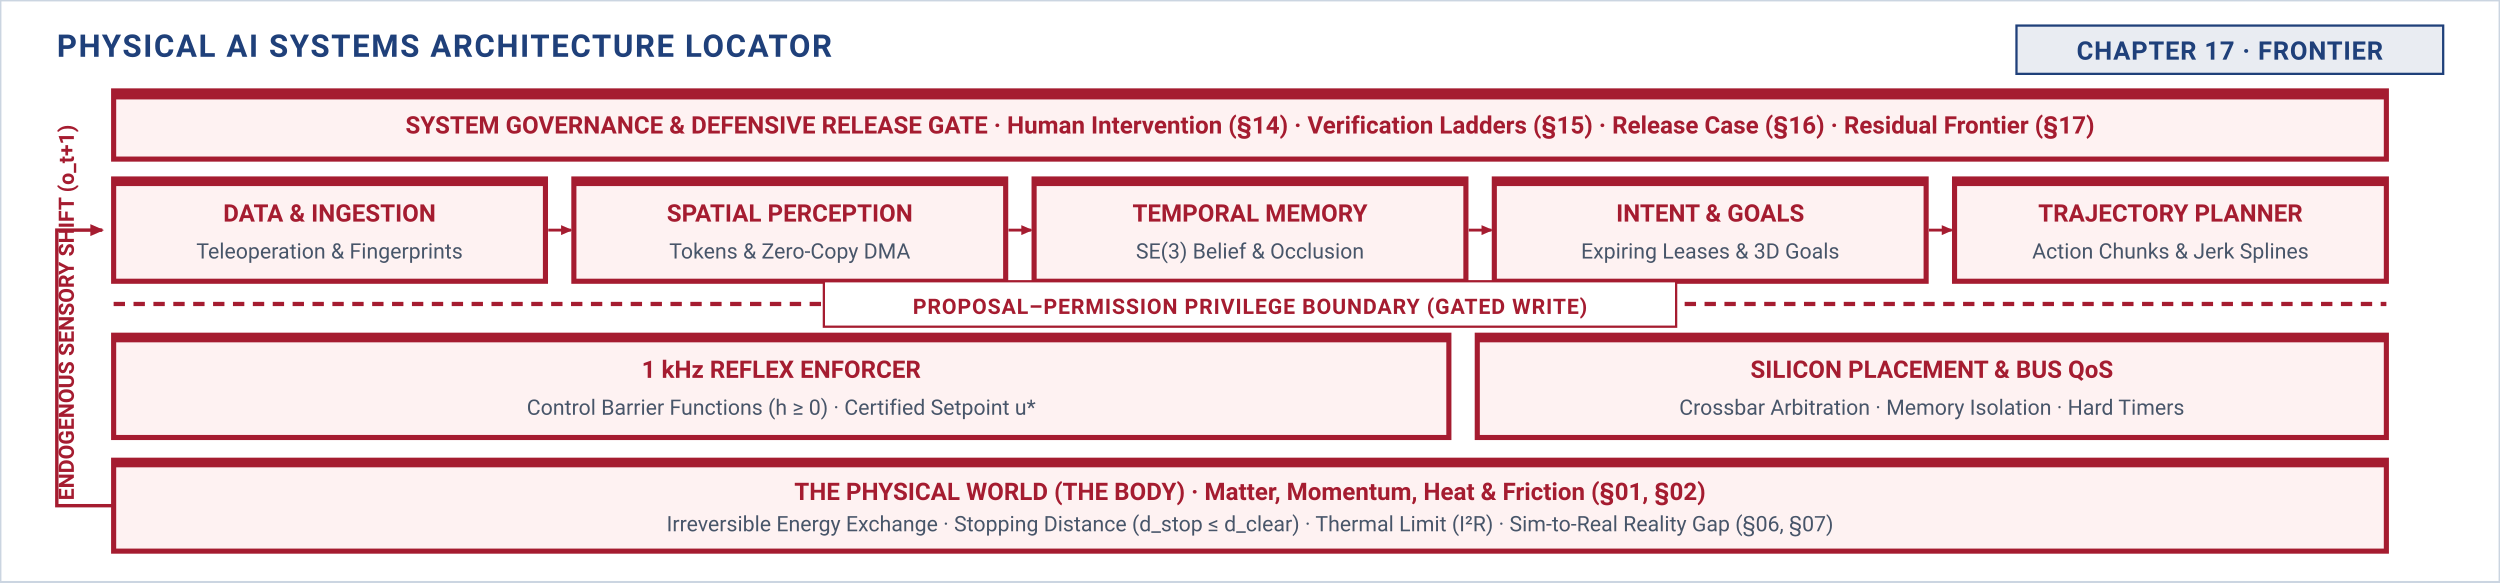
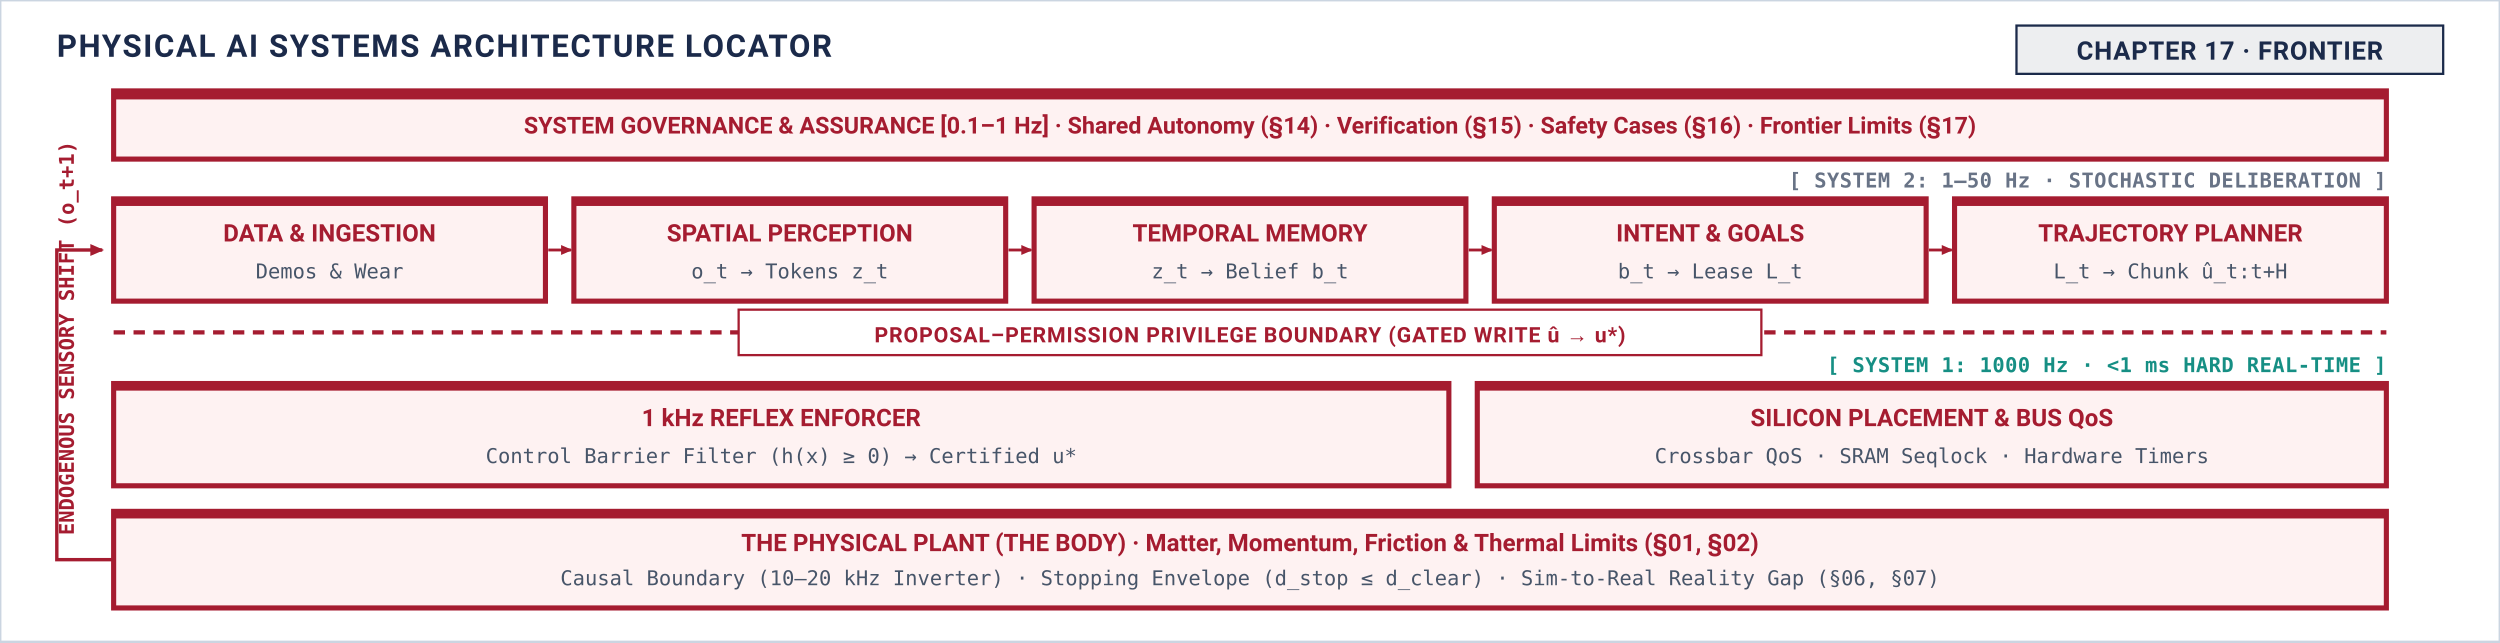
- <svg xmlns="http://www.w3.org/2000/svg" viewBox="0 0 880 205" width="100%" height="100%">
+ <svg xmlns="http://www.w3.org/2000/svg" viewBox="0 0 880 226" width="100%" height="100%">
  <style>
  text { font-family: -apple-system, BlinkMacSystemFont, "Segoe UI", Roboto, "Helvetica Neue", Arial, sans-serif; }
-   .hdr-title { font-size: 11px; font-weight: 700; fill: #1F407A; letter-spacing: 0.05em; }
+   .hdr-title { font-size: 11px; font-weight: 700; fill: #1B2A4A; letter-spacing: 0.05em; }
  .badge-text { font-size: 9px; font-weight: 700; text-anchor: middle; letter-spacing: 0.03em; }
-   .tier-title { font-size: 8.5px; font-weight: 700; fill: #475569; letter-spacing: 0.04em; }
+   .cadence-badge { font-size: 7.2px; font-weight: 700; font-family: "SF Mono", Menlo, Consolas, monospace; letter-spacing: 0.02em; }
  .card-title { font-size: 8.5px; font-weight: 700; text-anchor: middle; }
-   .card-sub { font-size: 7.5px; text-anchor: middle; }
-   .banner-text { font-size: 8.5px; font-weight: 700; text-anchor: middle; }
-   .loop-text { font-size: 7.5px; font-weight: 700; fill: #A51C30; }
+   .card-sub { font-size: 7.2px; text-anchor: middle; font-family: "SF Mono", Menlo, Consolas, monospace; }
+   .banner-text { font-size: 8.2px; font-weight: 700; text-anchor: middle; }
+   .loop-text { font-size: 7.2px; font-weight: 700; fill: #A51C30; font-family: "SF Mono", Menlo, Consolas, monospace; }
  .boundary-text { font-size: 7.5px; font-weight: 700; fill: #A51C30; text-anchor: middle; letter-spacing: 0.04em; }
</style>
  <defs>
    <marker id="arr-navy" viewBox="0 0 10 10" refX="7" refY="5" markerWidth="5" markerHeight="5" orient="auto-start-reverse">
-       <path d="M 0 1.5 L 8 5 L 0 8.5 z" fill="#1F407A" />
+       <path d="M 0 1.5 L 8 5 L 0 8.5 z" fill="#1B2A4A" />
    </marker>
    <marker id="arr-crimson" viewBox="0 0 10 10" refX="7" refY="5" markerWidth="5" markerHeight="5" orient="auto-start-reverse">
      <path d="M 0 1.5 L 8 5 L 0 8.5 z" fill="#A51C30" />
+     </marker>
+     <marker id="arr-teal" viewBox="0 0 10 10" refX="7" refY="5" markerWidth="5" markerHeight="5" orient="auto-start-reverse">
+       <path d="M 0 1.5 L 8 5 L 0 8.5 z" fill="#168F84" />
    </marker>
    <marker id="arr-slate" viewBox="0 0 10 10" refX="7" refY="5" markerWidth="5" markerHeight="5" orient="auto-start-reverse">
      <path d="M 0 1.5 L 8 5 L 0 8.5 z" fill="#94A3B8" />
    </marker>
  </defs>
-   <rect width="880" height="205" fill="#FFFFFF" stroke="#CBD5E1" stroke-width="1" />
+   <rect width="880" height="226" fill="#FFFFFF" stroke="#CBD5E1" stroke-width="1" />
  <text x="20" y="20" class="hdr-title">PHYSICAL AI SYSTEMS ARCHITECTURE LOCATOR</text>
-   <rect x="709.8" y="9" width="150.2" height="17" fill="#1F407A" fill-opacity="0.10" stroke="#1F407A" stroke-width="0.8" />
-   <text x="784.9" y="21" class="badge-text" fill="#1F407A">CHAPTER 17 · FRONTIER</text>
+   <rect x="709.8" y="9" width="150.2" height="17" fill="#1B2A4A" fill-opacity="0.08" stroke="#1B2A4A" stroke-width="0.8" />
+   <text x="784.9" y="21" class="badge-text" fill="#1B2A4A">CHAPTER 17 · FRONTIER</text>
  <rect x="40" y="32" width="800" height="24" fill="#FEF2F2" stroke="#A51C30" stroke-width="1.8" />
  <rect x="40" y="32" width="800" height="3" fill="#A51C30" />
-   <text x="440" y="47" class="banner-text" fill="#A51C30">SYSTEM GOVERNANCE &amp; DEFENSIVE RELEASE GATE · Human Intervention (§14) · Verification Ladders (§15) · Release Case (§16) · Residual Frontier (§17)</text>
-   <rect x="40" y="63" width="152" height="36" fill="#FEF2F2" stroke="#A51C30" stroke-width="1.8" />
-   <rect x="40" y="63" width="152" height="2.5" fill="#A51C30" />
-   <text x="116.0" y="78" class="card-title" fill="#A51C30">DATA &amp; INGESTION</text>
-   <text x="116.0" y="91" class="card-sub" fill="#475569">Teleoperation &amp; Fingerprints</text>
-   <line x1="193" y1="81.0" x2="201" y2="81.0" stroke="#A51C30" stroke-width="1.0" marker-end="url(#arr-crimson)" />
-   <rect x="202" y="63" width="152" height="36" fill="#FEF2F2" stroke="#A51C30" stroke-width="1.8" />
-   <rect x="202" y="63" width="152" height="2.5" fill="#A51C30" />
-   <text x="278.0" y="78" class="card-title" fill="#A51C30">SPATIAL PERCEPTION</text>
-   <text x="278.0" y="91" class="card-sub" fill="#475569">Tokens &amp; Zero-Copy DMA</text>
-   <line x1="355" y1="81.0" x2="363" y2="81.0" stroke="#A51C30" stroke-width="1.0" marker-end="url(#arr-crimson)" />
-   <rect x="364" y="63" width="152" height="36" fill="#FEF2F2" stroke="#A51C30" stroke-width="1.8" />
-   <rect x="364" y="63" width="152" height="2.5" fill="#A51C30" />
-   <text x="440.0" y="78" class="card-title" fill="#A51C30">TEMPORAL MEMORY</text>
-   <text x="440.0" y="91" class="card-sub" fill="#475569">SE(3) Belief &amp; Occlusion</text>
-   <line x1="517" y1="81.0" x2="525" y2="81.0" stroke="#A51C30" stroke-width="1.0" marker-end="url(#arr-crimson)" />
-   <rect x="526" y="63" width="152" height="36" fill="#FEF2F2" stroke="#A51C30" stroke-width="1.8" />
-   <rect x="526" y="63" width="152" height="2.5" fill="#A51C30" />
-   <text x="602.0" y="78" class="card-title" fill="#A51C30">INTENT &amp; GOALS</text>
-   <text x="602.0" y="91" class="card-sub" fill="#475569">Expiring Leases &amp; 3D Goals</text>
-   <line x1="679" y1="81.0" x2="687" y2="81.0" stroke="#A51C30" stroke-width="1.0" marker-end="url(#arr-crimson)" />
-   <rect x="688" y="63" width="152" height="36" fill="#FEF2F2" stroke="#A51C30" stroke-width="1.8" />
-   <rect x="688" y="63" width="152" height="2.5" fill="#A51C30" />
-   <text x="764.0" y="78" class="card-title" fill="#A51C30">TRAJECTORY PLANNER</text>
-   <text x="764.0" y="91" class="card-sub" fill="#475569">Action Chunks &amp; Jerk Splines</text>
-   <line x1="40" y1="107" x2="840" y2="107" stroke="#A51C30" stroke-dasharray="4,3" stroke-width="1.5" />
-   <rect x="290" y="99" width="300" height="16" fill="#FFFFFF" stroke="#A51C30" stroke-width="0.8" />
-   <text x="440" y="110.5" class="boundary-text">PROPOSAL–PERMISSION PRIVILEGE BOUNDARY (GATED WRITE)</text>
-   <rect x="40" y="118" width="470" height="36" fill="#FEF2F2" stroke="#A51C30" stroke-width="1.8" />
-   <rect x="40" y="118" width="470" height="2.5" fill="#A51C30" />
-   <text x="275.0" y="133" class="card-title" fill="#A51C30">1 kHz REFLEX ENFORCER</text>
-   <text x="275.0" y="146" class="card-sub" fill="#475569">Control Barrier Functions (h ≥ 0) · Certified Setpoint u*</text>
-   <rect x="520" y="118" width="320" height="36" fill="#FEF2F2" stroke="#A51C30" stroke-width="1.8" />
-   <rect x="520" y="118" width="320" height="2.5" fill="#A51C30" />
-   <text x="680.0" y="133" class="card-title" fill="#A51C30">SILICON PLACEMENT &amp; BUS QoS</text>
-   <text x="680.0" y="146" class="card-sub" fill="#475569">Crossbar Arbitration · Memory Isolation · Hard Timers</text>
-   <rect x="40" y="162" width="800" height="32" fill="#FEF2F2" stroke="#A51C30" stroke-width="1.8" />
-   <rect x="40" y="162" width="800" height="2.5" fill="#A51C30" />
-   <text x="440" y="176" class="card-title" fill="#A51C30">THE PHYSICAL WORLD (THE BODY) · Matter, Momentum, Heat &amp; Friction (§01, §02)</text>
-   <text x="440" y="187" class="card-sub" fill="#475569">Irreversible Energy Exchange · Stopping Distance (d_stop ≤ d_clear) · Thermal Limit (I²R) · Sim-to-Real Reality Gap (§06, §07)</text>
-   <path d="M 40 178 L 20 178 L 20 81 L 36 81" fill="none" stroke="#A51C30" stroke-width="1.2" marker-end="url(#arr-crimson)" />
-   <text x="26" y="110" class="loop-text" transform="rotate(-90 26,110)" text-anchor="middle">ENDOGENOUS SENSORY SHIFT (o_t+1)</text>
+   <text x="440" y="47" class="banner-text" fill="#A51C30">SYSTEM GOVERNANCE &amp; ASSURANCE [0.1–1 Hz] · Shared Autonomy (§14) · Verification (§15) · Safety Cases (§16) · Frontier Limits (§17)</text>
+   <text x="840" y="66" class="cadence-badge" fill="#687386" text-anchor="end">[ SYSTEM 2: 1–50 Hz · STOCHASTIC DELIBERATION ]</text>
+   <rect x="40" y="70" width="152" height="36" fill="#FEF2F2" stroke="#A51C30" stroke-width="1.8" />
+   <rect x="40" y="70" width="152" height="2.5" fill="#A51C30" />
+   <text x="116.0" y="85" class="card-title" fill="#A51C30">DATA &amp; INGESTION</text>
+   <text x="116.0" y="98" class="card-sub" fill="#475569">Demos &amp; Wear</text>
+   <line x1="193" y1="88.0" x2="201" y2="88.0" stroke="#A51C30" stroke-width="1.0" marker-end="url(#arr-crimson)" />
+   <rect x="202" y="70" width="152" height="36" fill="#FEF2F2" stroke="#A51C30" stroke-width="1.8" />
+   <rect x="202" y="70" width="152" height="2.5" fill="#A51C30" />
+   <text x="278.0" y="85" class="card-title" fill="#A51C30">SPATIAL PERCEPTION</text>
+   <text x="278.0" y="98" class="card-sub" fill="#475569">o_t → Tokens z_t</text>
+   <line x1="355" y1="88.0" x2="363" y2="88.0" stroke="#A51C30" stroke-width="1.0" marker-end="url(#arr-crimson)" />
+   <rect x="364" y="70" width="152" height="36" fill="#FEF2F2" stroke="#A51C30" stroke-width="1.8" />
+   <rect x="364" y="70" width="152" height="2.5" fill="#A51C30" />
+   <text x="440.0" y="85" class="card-title" fill="#A51C30">TEMPORAL MEMORY</text>
+   <text x="440.0" y="98" class="card-sub" fill="#475569">z_t → Belief b_t</text>
+   <line x1="517" y1="88.0" x2="525" y2="88.0" stroke="#A51C30" stroke-width="1.0" marker-end="url(#arr-crimson)" />
+   <rect x="526" y="70" width="152" height="36" fill="#FEF2F2" stroke="#A51C30" stroke-width="1.8" />
+   <rect x="526" y="70" width="152" height="2.5" fill="#A51C30" />
+   <text x="602.0" y="85" class="card-title" fill="#A51C30">INTENT &amp; GOALS</text>
+   <text x="602.0" y="98" class="card-sub" fill="#475569">b_t → Lease L_t</text>
+   <line x1="679" y1="88.0" x2="687" y2="88.0" stroke="#A51C30" stroke-width="1.0" marker-end="url(#arr-crimson)" />
+   <rect x="688" y="70" width="152" height="36" fill="#FEF2F2" stroke="#A51C30" stroke-width="1.8" />
+   <rect x="688" y="70" width="152" height="2.5" fill="#A51C30" />
+   <text x="764.0" y="85" class="card-title" fill="#A51C30">TRAJECTORY PLANNER</text>
+   <text x="764.0" y="98" class="card-sub" fill="#475569">L_t → Chunk û_t:t+H</text>
+   <line x1="40" y1="117" x2="840" y2="117" stroke="#A51C30" stroke-dasharray="4,3" stroke-width="1.5" />
+   <rect x="260" y="109" width="360" height="16" fill="#FFFFFF" stroke="#A51C30" stroke-width="0.8" />
+   <text x="440" y="120.5" class="boundary-text">PROPOSAL–PERMISSION PRIVILEGE BOUNDARY (GATED WRITE û → u*)</text>
+   <text x="840" y="131" class="cadence-badge" fill="#168F84" text-anchor="end">[ SYSTEM 1: 1000 Hz · &lt;1 ms HARD REAL-TIME ]</text>
+   <rect x="40" y="135" width="470" height="36" fill="#FEF2F2" stroke="#A51C30" stroke-width="1.8" />
+   <rect x="40" y="135" width="470" height="2.5" fill="#A51C30" />
+   <text x="275.0" y="150" class="card-title" fill="#A51C30">1 kHz REFLEX ENFORCER</text>
+   <text x="275.0" y="163" class="card-sub" fill="#475569">Control Barrier Filter (h(x) ≥ 0) → Certified u*</text>
+   <rect x="520" y="135" width="320" height="36" fill="#FEF2F2" stroke="#A51C30" stroke-width="1.8" />
+   <rect x="520" y="135" width="320" height="2.5" fill="#A51C30" />
+   <text x="680.0" y="150" class="card-title" fill="#A51C30">SILICON PLACEMENT &amp; BUS QoS</text>
+   <text x="680.0" y="163" class="card-sub" fill="#475569">Crossbar QoS · SRAM Seqlock · Hardware Timers</text>
+   <rect x="40" y="180" width="800" height="34" fill="#FEF2F2" stroke="#A51C30" stroke-width="1.8" />
+   <rect x="40" y="180" width="800" height="2.5" fill="#A51C30" />
+   <text x="440" y="194" class="card-title" fill="#A51C30">THE PHYSICAL PLANT (THE BODY) · Matter, Momentum, Friction &amp; Thermal Limits (§01, §02)</text>
+   <text x="440" y="206" class="card-sub" fill="#475569">Causal Boundary (10–20 kHz Inverter) · Stopping Envelope (d_stop ≤ d_clear) · Sim-to-Real Reality Gap (§06, §07)</text>
+   <path d="M 40 197 L 20 197 L 20 88 L 36 88" fill="none" stroke="#A51C30" stroke-width="1.2" marker-end="url(#arr-crimson)" />
+   <text x="26" y="119" class="loop-text" transform="rotate(-90 26,119)" text-anchor="middle">ENDOGENOUS SENSORY SHIFT (o_t+1)</text>
</svg>
